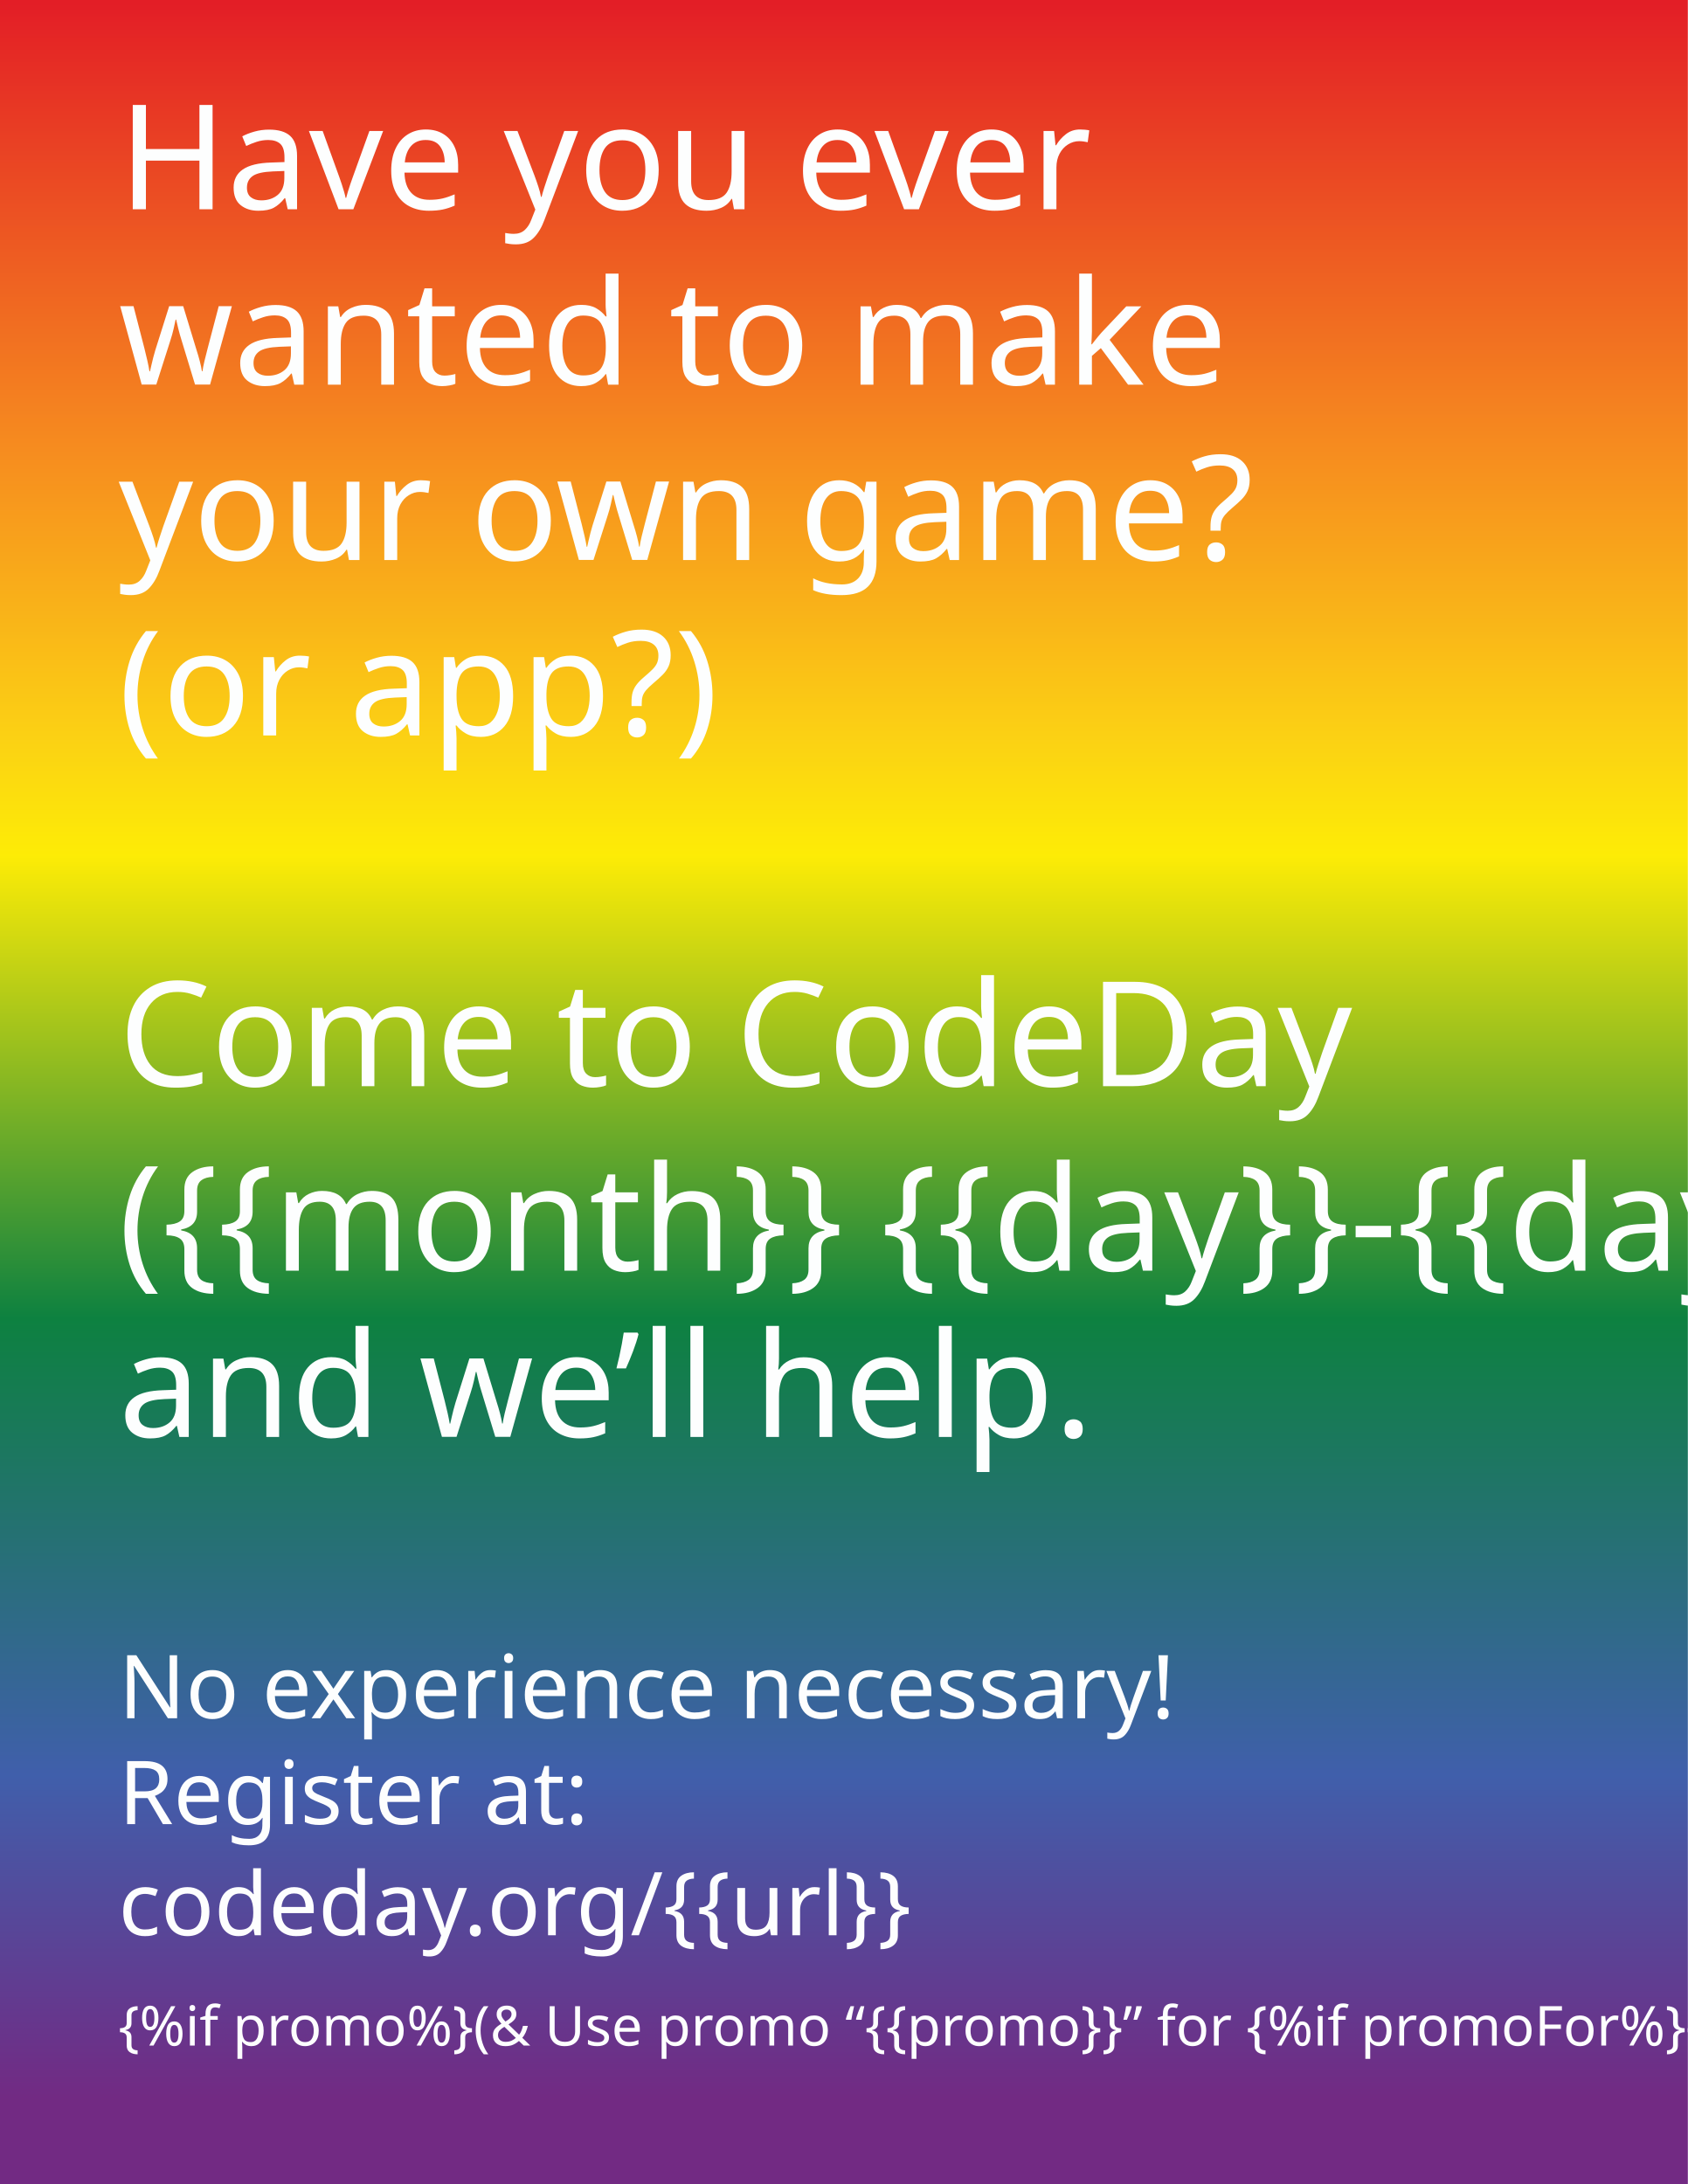
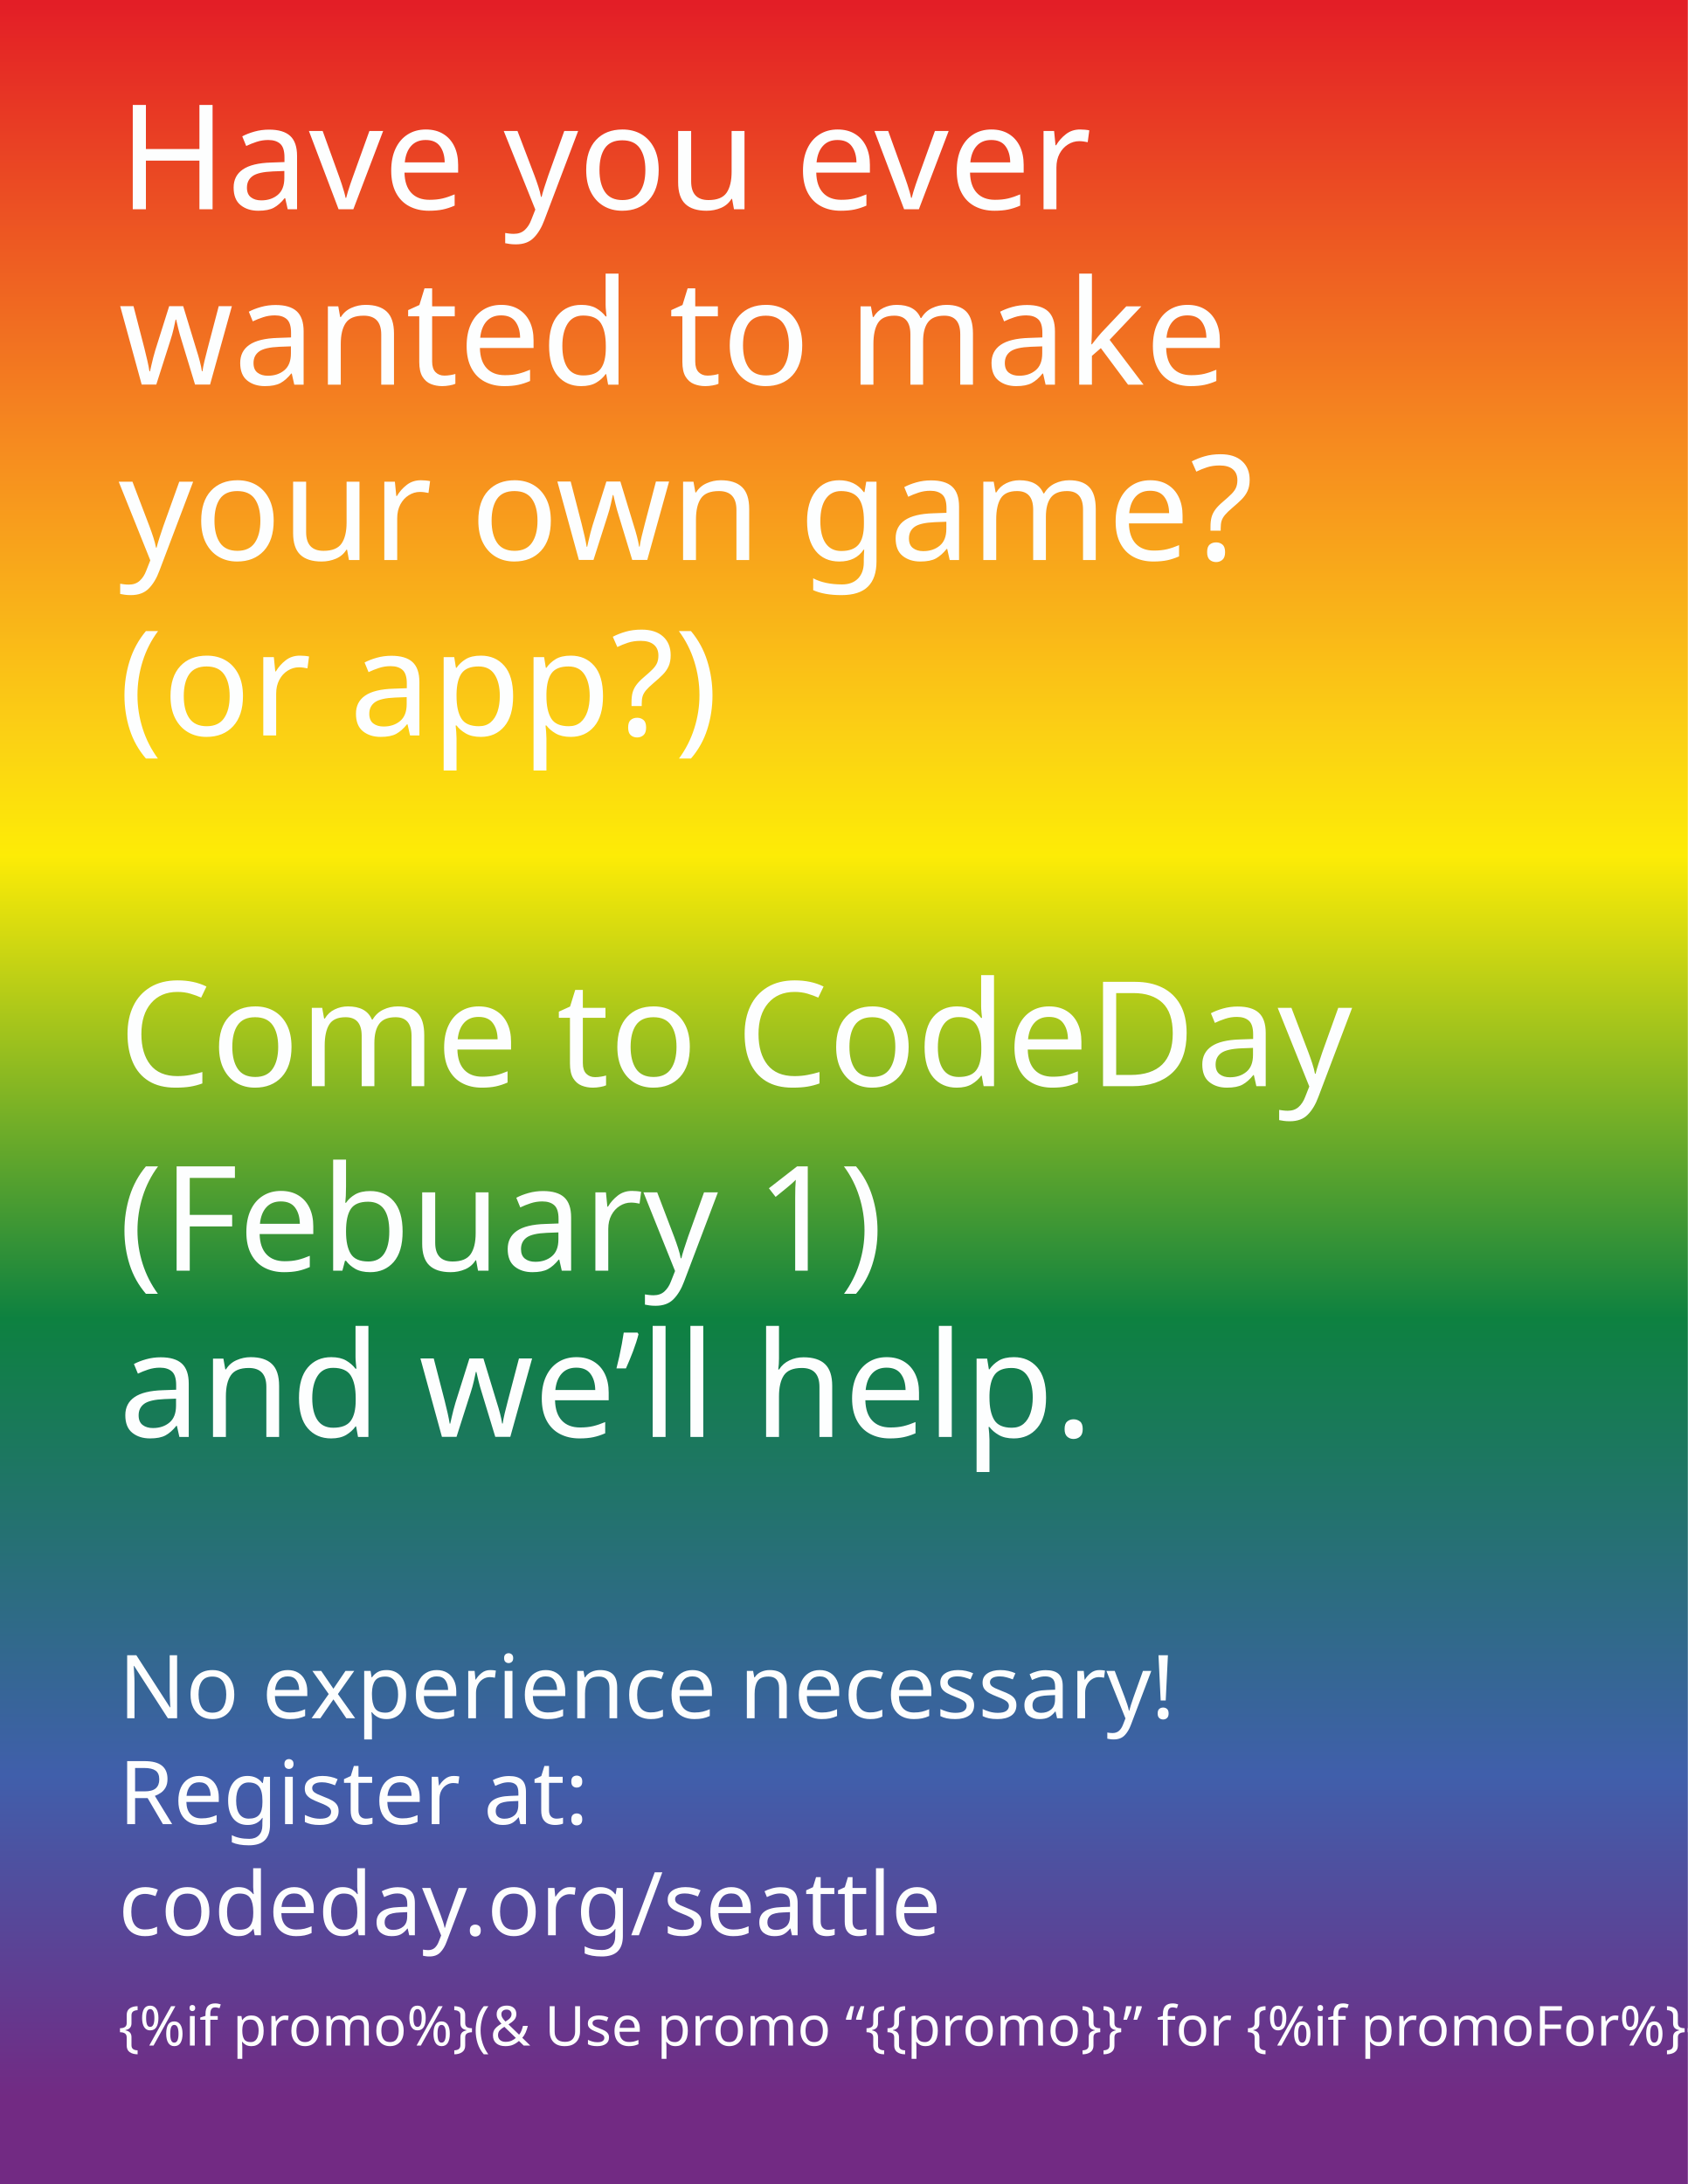
<svg xmlns="http://www.w3.org/2000/svg" version="1.1" id="Layer_1" x="0px" y="0px" viewBox="0 0 612 792" style="enable-background:new 0 0 612 792;" xml:space="preserve">
  <defs id="defs1066" />
  <style type="text/css" id="style1014">
	.st0{fill:url(#SVGID_1_);}
	.st1{fill:none;}
	.st2{fill:#FDFEFE;}
	.st3{font-family:'Sofia Pro';}
	.st4{font-size:53px;}
	.st5{font-size:32px;}
	.st6{font-size:20px;}
</style>
  <linearGradient id="SVGID_1_" gradientUnits="userSpaceOnUse" x1="306" y1="1.294" x2="306" y2="793.294">
    <stop offset="0" style="stop-color:#E31E26" id="stop1016" />
    <stop offset="0.204" style="stop-color:#F68C1F" id="stop1018" />
    <stop offset="0.214" style="stop-color:#F7911E" id="stop1020" />
    <stop offset="0.336" style="stop-color:#FBD114" id="stop1022" />
    <stop offset="0.39" style="stop-color:#FDEC06" id="stop1024" />
    <stop offset="0.602" style="stop-color:#0D8140" id="stop1026" />
    <stop offset="0.811" style="stop-color:#405FAB" id="stop1028" />
    <stop offset="0.959" style="stop-color:#722A83" id="stop1030" />
  </linearGradient>
  <rect class="st0" width="612" height="792" id="rect1033" />
  <rect x="43" y="38" class="st1" width="529" height="680" id="rect1035" />
  <text transform="matrix(1 0 0 1 43 75.895)" id="text1055">
    <tspan x="0" y="0" class="st2 st3 st4" id="tspan1037">Have you ever </tspan>
    <tspan x="0" y="63.6" class="st2 st3 st4" id="tspan1039">wanted to make </tspan>
    <tspan x="0" y="127.2" class="st2 st3 st4" id="tspan1041">your own game? </tspan>
    <tspan x="0" y="190.8" class="st2 st3 st4" id="tspan1043">(or app?)</tspan>
    <tspan x="0" y="318" class="st2 st3 st4" id="tspan1045">Come to CodeDay  </tspan>
    <tspan x="0" y="381.6" class="st2 st3 st4" id="tspan1047"> </tspan>
    <tspan x="0" y="445.2" class="st2 st3 st4" id="tspan1049">and we’ll help.</tspan>
    <tspan x="0" y="547.2" class="st2 st3 st5" id="tspan1051">No experience necessary!</tspan>
    <tspan x="0" y="585.6" class="st2 st3 st5" id="tspan1053">Register at:</tspan>
  </text>
-   <text transform="matrix(1 0 0 1 43 460.8066)" class="st2 st3 st4" id="text1057">({{month}} {{day}}-{{day+1}})</text>
-   <text transform="matrix(1 0 0 1 42.9404 701.8066)" class="st2 st3 st5" id="text1059">codeday.org/{{url}}</text>
+   <text transform="matrix(1 0 0 1 43 460.8066)" class="st2 st3 st4" id="text1057">(Febuary 1)</text>
+   <text transform="matrix(1 0 0 1 42.9404 701.8066)" class="st2 st3 st5" id="text1059">codeday.org/seattle</text>
  <text transform="matrix(1 0 0 1 42.9404 741.8066)" class="st2 st3 st6" id="text1061">{%if promo%}(&amp; Use promo “{{promo}}” for {%if promoFor%}{{promoFor}}{%else%}a discount.{%endif%}){%endif%}</text>
</svg>
